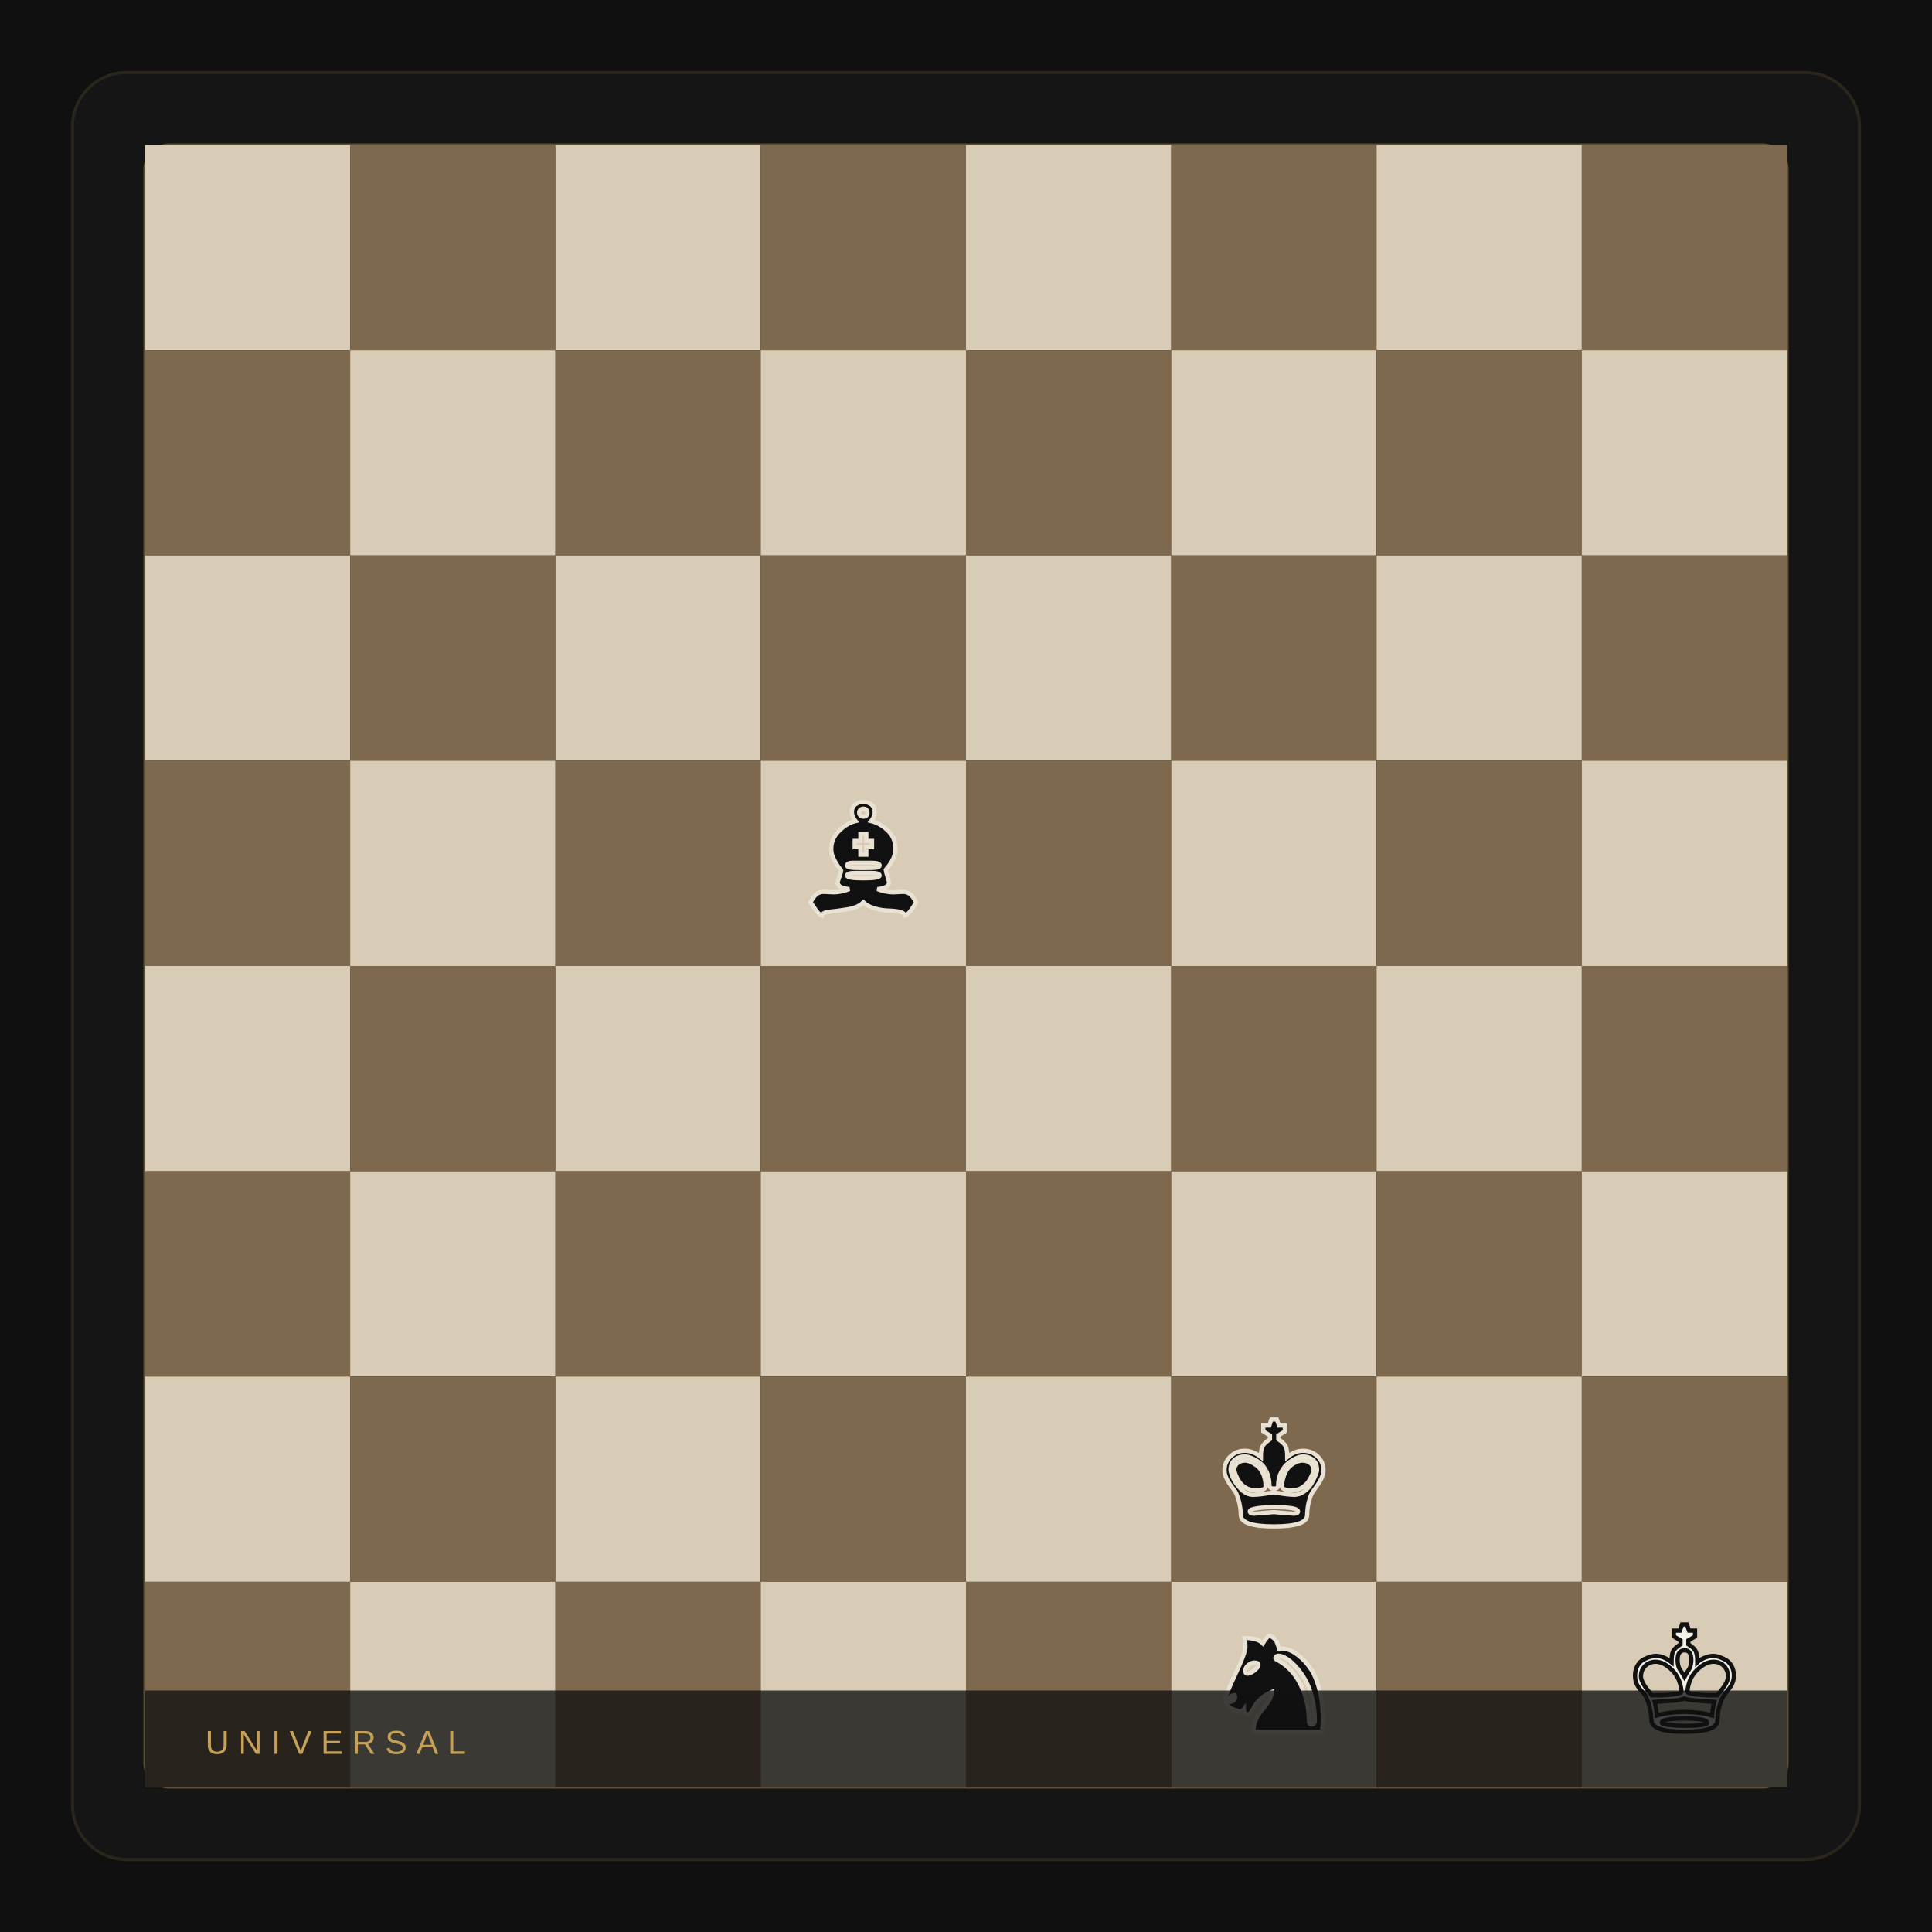
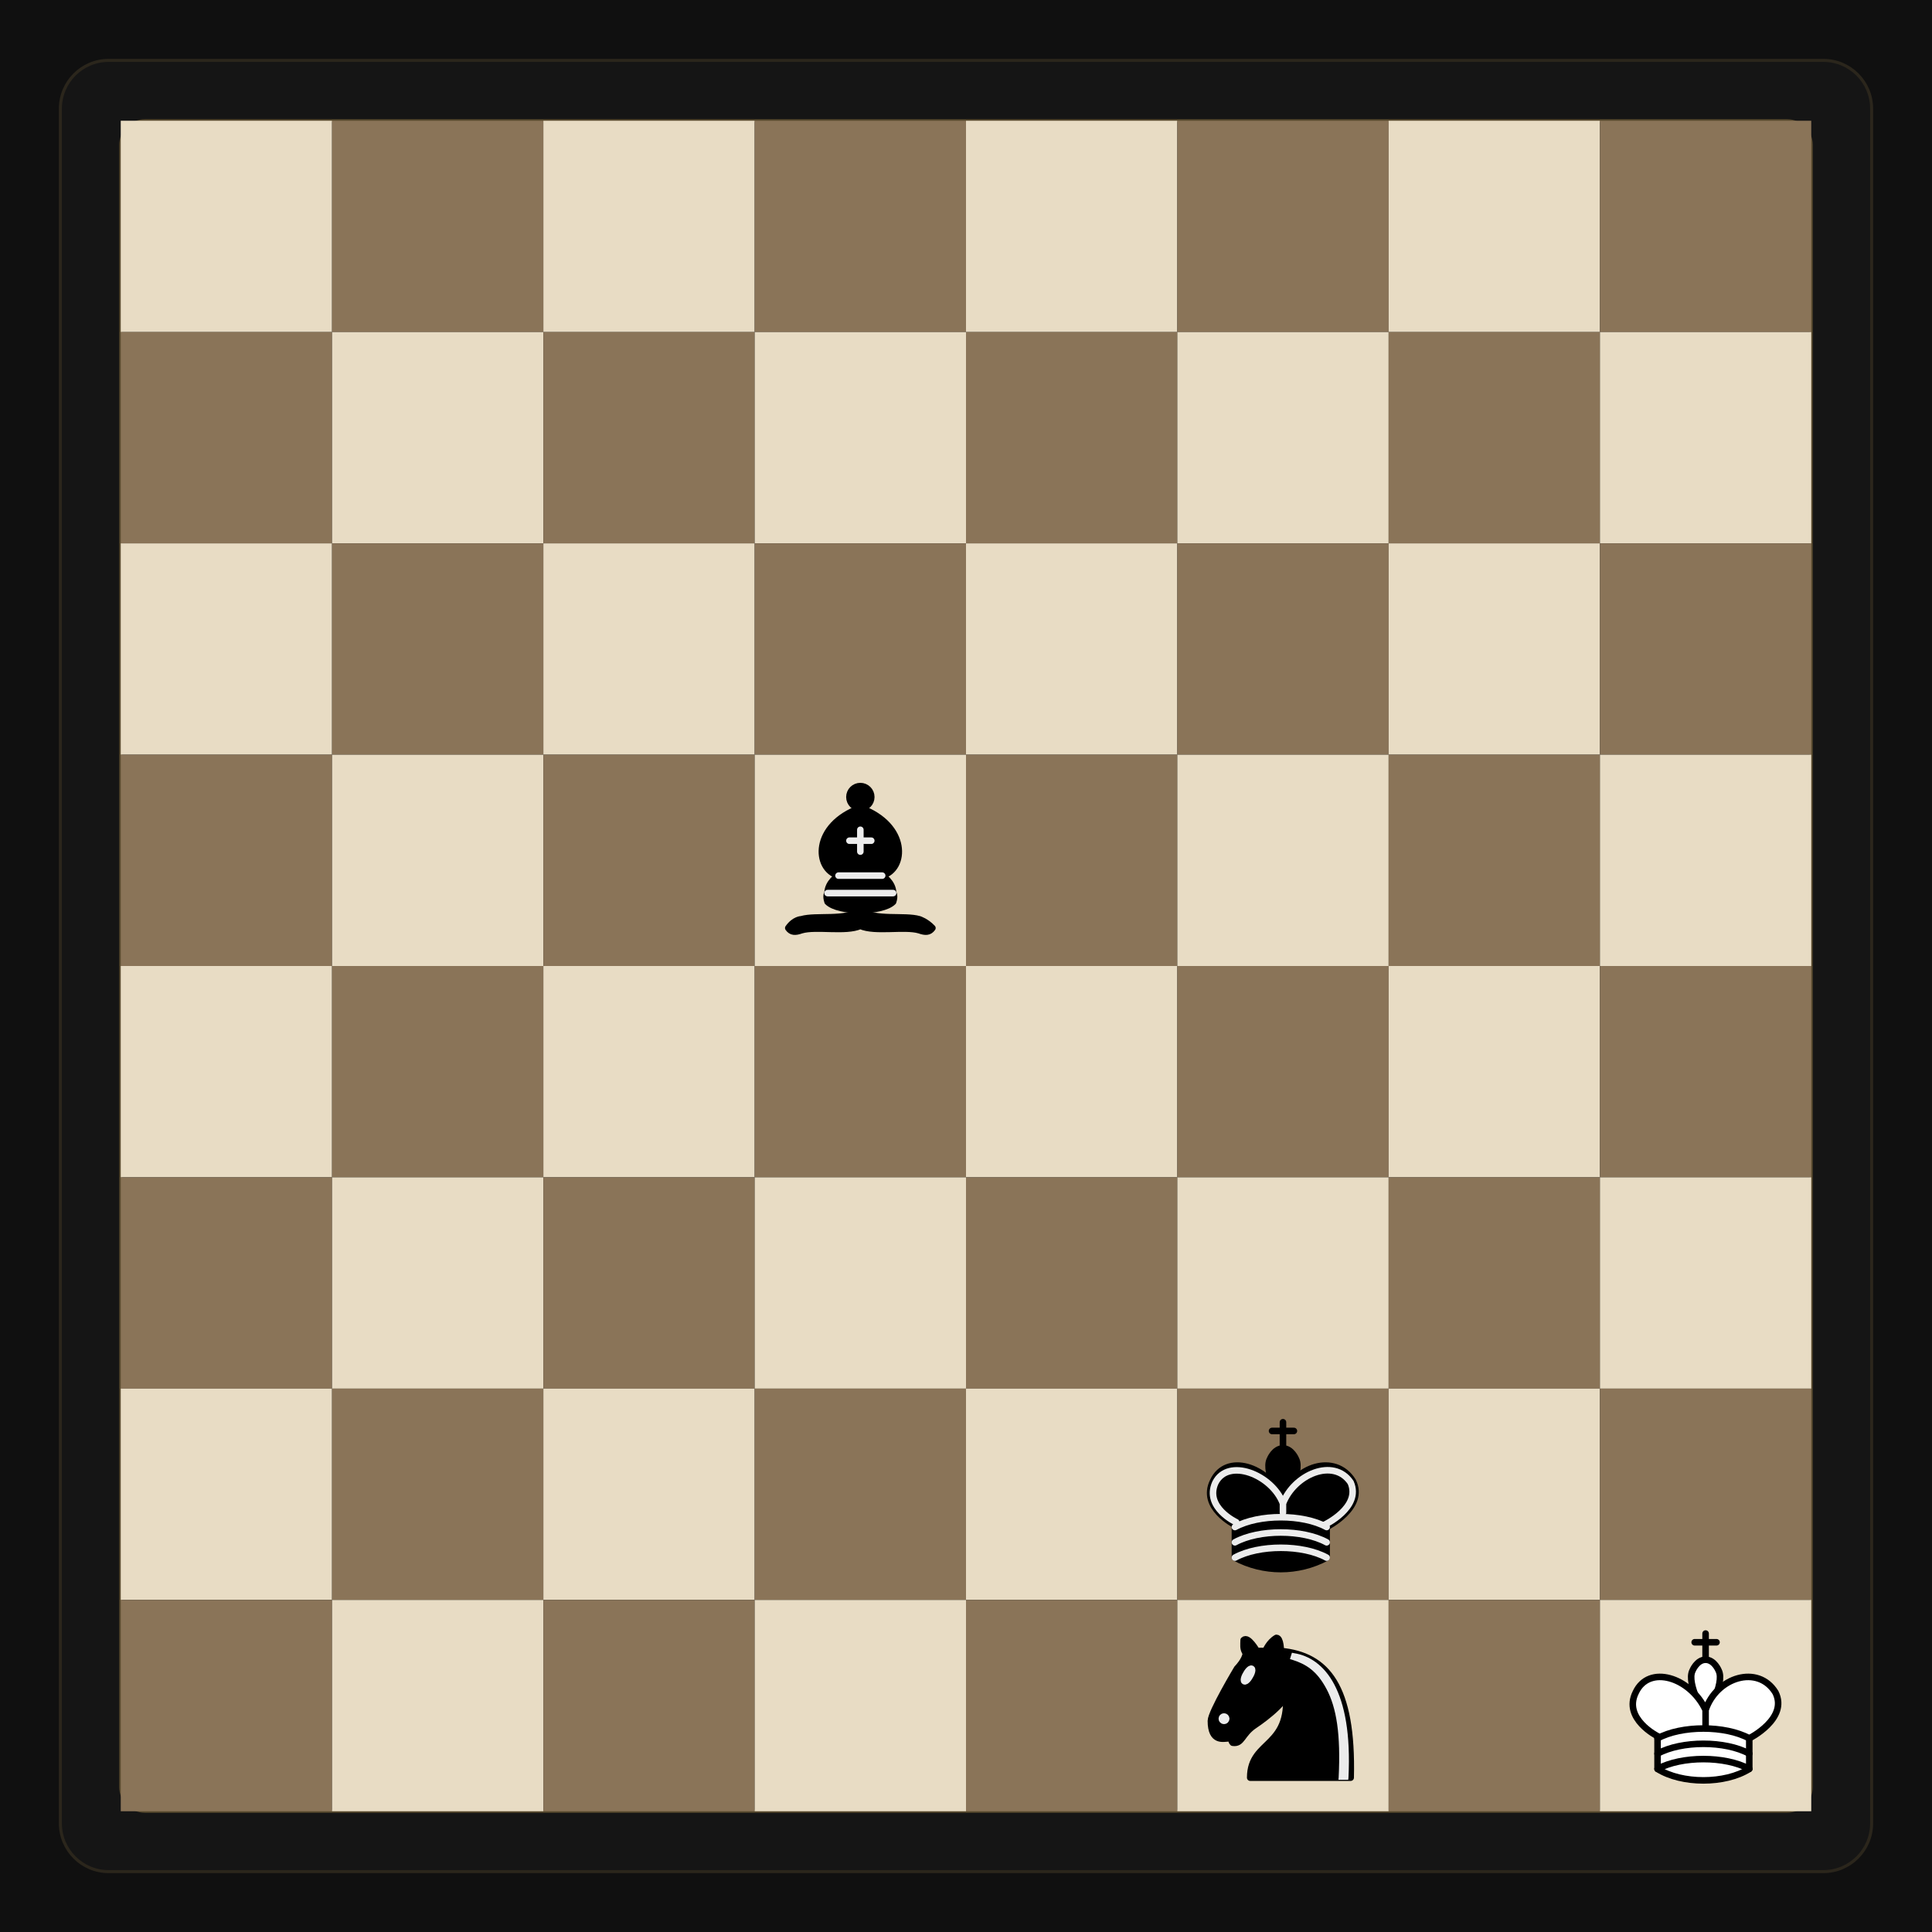
<svg xmlns="http://www.w3.org/2000/svg" width="640" height="640" viewBox="0 0 640 640" role="img" aria-label="Basic Knights Endgames (4-5 pieces)">
+   <defs>
+     <symbol id="piece-wk" viewBox="0 0 45 45">
+       <g fill="none" fill-rule="evenodd" stroke="#000" stroke-linecap="round" stroke-linejoin="round" stroke-width="1.5">
+         <path stroke-linejoin="miter" d="M22.5 11.63V6M20 8h5" />
+         <path fill="#fff" stroke-linecap="butt" stroke-linejoin="miter" d="M22.5 25s4.5-7.5 3-10.5c0 0-1-2.5-3-2.5s-3 2.5-3 2.5c-1.5 3 3 10.5 3 10.5" />
+         <path fill="#fff" d="M11.5 37c5.5 3.5 15.5 3.5 21 0v-7s9-4.5 6-10.5c-4-6.5-13.5-3.5-16 4V27v-3.5c-3.5-7.5-13-10.5-16-4-3 6 5 10 5 10z" />
+         <path d="M11.5 30c5.5-3 15.5-3 21 0m-21 3.5c5.5-3 15.5-3 21 0m-21 3.5c5.5-3 15.5-3 21 0" />
+       </g>
+     </symbol>
+     <symbol id="piece-wq" viewBox="0 0 45 45">
+       <g fill="#fff" fill-rule="evenodd" stroke="#000" stroke-linecap="round" stroke-linejoin="round" stroke-width="1.5">
+         <path d="M8 12a2 2 0 1 1-4 0 2 2 0 1 1 4 0m16.5-4.5a2 2 0 1 1-4 0 2 2 0 1 1 4 0M41 12a2 2 0 1 1-4 0 2 2 0 1 1 4 0M16 8.5a2 2 0 1 1-4 0 2 2 0 1 1 4 0M33 9a2 2 0 1 1-4 0 2 2 0 1 1 4 0" />
+         <path stroke-linecap="butt" d="M9 26c8.5-1.5 21-1.5 27 0l2-12-7 11V11l-5.5 13.5-3-15-3 15-5.5-14V25L7 14z" />
+         <path stroke-linecap="butt" d="M9 26c0 2 1.5 2 2.5 4 1 1.5 1 1 .5 3.5-1.5 1-1.5 2.5-1.5 2.5-1.5 1.5.5 2.5.5 2.5 6.5 1 16.5 1 23 0 0 0 1.5-1 0-2.5 0 0 .5-1.5-1-2.5-.5-2.5-.5-2 .5-3.5 1-2 2.5-2 2.5-4-8.5-1.5-18.5-1.5-27 0z" />
+         <path fill="none" d="M11.5 30c3.5-1 18.5-1 22 0M12 33.5c6-1 15-1 21 0" />
+       </g>
+     </symbol>
+     <symbol id="piece-wr" viewBox="0 0 45 45">
+       <g fill="#fff" fill-rule="evenodd" stroke="#000" stroke-linecap="round" stroke-linejoin="round" stroke-width="1.5">
+         <path stroke-linecap="butt" d="M9 39h27v-3H9zm3-3v-4h21v4zm-1-22V9h4v2h5V9h5v2h5V9h4v5" />
+         <path d="m34 14-3 3H14l-3-3" />
+         <path stroke-linecap="butt" stroke-linejoin="miter" d="M31 17v12.5H14V17" />
+         <path d="m31 29.5 1.5 2.5h-20l1.5-2.5" />
+         <path fill="none" stroke-linejoin="miter" d="M11 14h23" />
+       </g>
+     </symbol>
+     <symbol id="piece-wb" viewBox="0 0 45 45">
+       <g fill="none" fill-rule="evenodd" stroke="#000" stroke-linecap="round" stroke-linejoin="round" stroke-width="1.5">
+         <g fill="#fff" stroke-linecap="butt">
+           <path d="M9 36c3.39-.97 10.11.43 13.5-2 3.39 2.43 10.11 1.03 13.5 2 0 0 1.65.54 3 2-.68.97-1.65.99-3 .5-3.39-.97-10.11.46-13.5-1-3.39 1.46-10.11.03-13.5 1-1.35.49-2.32.47-3-.5 1.35-1.94 3-2 3-2z" />
+           <path d="M15 32c2.5 2.5 12.5 2.5 15 0 .5-1.5 0-2 0-2 0-2.5-2.5-4-2.5-4 5.5-1.5 6-11.5-5-15.5-11 4-10.5 14-5 15.5 0 0-2.5 1.5-2.5 4 0 0-.5.5 0 2z" />
+           <path d="M25 8a2.5 2.5 0 1 1-5 0 2.5 2.5 0 1 1 5 0z" />
+         </g>
+         <path stroke-linejoin="miter" d="M17.5 26h10M15 30h15m-7.5-14.5v5M20 18h5" />
+       </g>
+     </symbol>
+     <symbol id="piece-wn" viewBox="0 0 45 45">
+       <g fill="none" fill-rule="evenodd" stroke="#000" stroke-linecap="round" stroke-linejoin="round" stroke-width="1.5">
+         <path fill="#fff" d="M22 10c10.5 1 16.5 8 16 29H15c0-9 10-6.5 8-21" />
+         <path fill="#fff" d="M24 18c.38 2.91-5.55 7.37-8 9-3 2-2.82 4.34-5 4-1.042-.94 1.41-3.04 0-3-1 0 .19 1.23-1 2-1 0-4.003 1-4-4 0-2 6-12 6-12s1.89-1.9 2-3.5c-.73-.994-.5-2-.5-3 1-1 3 2.5 3 2.5h2s.78-1.992 2.5-3c1 0 1 3 1 3" />
+         <path fill="#000" d="M9.5 25.5a.5.5 0 1 1-1 0 .5.5 0 1 1 1 0m5.433-9.75a.5 1.5 30 1 1-.866-.5.5 1.5 30 1 1 .866.5" />
+       </g>
+     </symbol>
+     <symbol id="piece-wp" viewBox="0 0 45 45">
+       <path fill="#fff" stroke="#000" stroke-linecap="round" stroke-width="1.5" d="M22.5 9c-2.21 0-4 1.79-4 4 0 .89.29 1.71.78 2.38C17.33 16.5 16 18.59 16 21c0 2.03.94 3.84 2.41 5.03-3 1.06-7.41 5.55-7.41 13.47h23c0-7.92-4.41-12.41-7.41-13.47 1.47-1.19 2.41-3 2.41-5.03 0-2.41-1.33-4.5-3.28-5.62.49-.67.78-1.49.78-2.38 0-2.21-1.79-4-4-4z" />
+     </symbol>
+     <symbol id="piece-bk" viewBox="0 0 45 45">
+       <g fill="none" fill-rule="evenodd" stroke="#000" stroke-linecap="round" stroke-linejoin="round" stroke-width="1.5">
+         <path stroke-linejoin="miter" d="M22.5 11.6V6" />
+         <path fill="#000" stroke-linecap="butt" stroke-linejoin="miter" d="M22.5 25s4.5-7.5 3-10.5c0 0-1-2.5-3-2.5s-3 2.5-3 2.5c-1.5 3 3 10.5 3 10.5" />
+         <path fill="#000" d="M11.5 37a22.3 22.3 0 0 0 21 0v-7s9-4.5 6-10.5c-4-6.5-13.5-3.5-16 4V27v-3.5c-3.5-7.5-13-10.5-16-4-3 6 5 10 5 10z" />
+         <path stroke-linejoin="miter" d="M20 8h5" />
+         <path stroke="#ececec" d="M32 29.5s8.5-4 6-9.7C34.1 14 25 18 22.5 24.6v2.1-2.1C20 18 9.9 14 7 19.9c-2.5 5.6 4.8 9 4.8 9" />
+         <path stroke="#ececec" d="M11.5 30c5.5-3 15.5-3 21 0m-21 3.5c5.5-3 15.5-3 21 0m-21 3.5c5.5-3 15.5-3 21 0" />
+       </g>
+     </symbol>
+     <symbol id="piece-bq" viewBox="0 0 45 45">
+       <g fill-rule="evenodd" stroke="#000" stroke-linecap="round" stroke-linejoin="round" stroke-width="1.5">
+         <g stroke="none">
+           <circle cx="6" cy="12" r="2.75" />
+           <circle cx="14" cy="9" r="2.75" />
+           <circle cx="22.5" cy="8" r="2.75" />
+           <circle cx="31" cy="9" r="2.75" />
+           <circle cx="39" cy="12" r="2.75" />
+         </g>
+         <path stroke-linecap="butt" d="M9 26c8.5-1.5 21-1.5 27 0l2.5-12.5L31 25l-.3-14.1-5.2 13.6-3-14.5-3 14.5-5.2-13.6L14 25 6.5 13.5z" />
+         <path stroke-linecap="butt" d="M9 26c0 2 1.5 2 2.5 4 1 1.5 1 1 .5 3.5-1.5 1-1.5 2.5-1.5 2.5-1.5 1.5.5 2.5.5 2.5 6.5 1 16.5 1 23 0 0 0 1.5-1 0-2.5 0 0 .5-1.5-1-2.5-.5-2.5-.5-2 .5-3.5 1-2 2.5-2 2.5-4-8.5-1.5-18.5-1.5-27 0z" />
+         <path fill="none" stroke-linecap="butt" d="M11 38.5a35 35 1 0 0 23 0" />
+         <path fill="none" stroke="#ececec" d="M11 29a35 35 1 0 1 23 0m-21.5 2.5h20m-21 3a35 35 1 0 0 22 0m-23 3a35 35 1 0 0 24 0" />
+       </g>
+     </symbol>
+     <symbol id="piece-br" viewBox="0 0 45 45">
+       <g fill-rule="evenodd" stroke="#000" stroke-linecap="round" stroke-linejoin="round" stroke-width="1.5">
+         <path stroke-linecap="butt" d="M9 39h27v-3H9zm3.5-7 1.5-2.5h17l1.5 2.5zm-.5 4v-4h21v4z" />
+         <path stroke-linecap="butt" stroke-linejoin="miter" d="M14 29.5v-13h17v13z" />
+         <path stroke-linecap="butt" d="M14 16.5 11 14h23l-3 2.5zM11 14V9h4v2h5V9h5v2h5V9h4v5z" />
+         <path fill="none" stroke="#ececec" stroke-linejoin="miter" stroke-width="1" d="M12 35.5h21m-20-4h19m-18-2h17m-17-13h17M11 14h23" />
+       </g>
+     </symbol>
+     <symbol id="piece-bb" viewBox="0 0 45 45">
+       <g fill="none" fill-rule="evenodd" stroke="#000" stroke-linecap="round" stroke-linejoin="round" stroke-width="1.5">
+         <g fill="#000" stroke-linecap="butt">
+           <path d="M9 36c3.4-1 10.1.4 13.5-2 3.4 2.4 10.1 1 13.5 2 0 0 1.6.5 3 2-.7 1-1.6 1-3 .5-3.4-1-10.1.5-13.5-1-3.4 1.5-10.1 0-13.5 1-1.4.5-2.3.5-3-.5 1.4-2 3-2 3-2z" />
+           <path d="M15 32c2.5 2.5 12.5 2.5 15 0 .5-1.5 0-2 0-2 0-2.5-2.5-4-2.5-4 5.5-1.5 6-11.5-5-15.5-11 4-10.5 14-5 15.5 0 0-2.5 1.5-2.5 4 0 0-.5.5 0 2z" />
+           <path d="M25 8a2.5 2.5 0 1 1-5 0 2.5 2.5 0 1 1 5 0z" />
+         </g>
+         <path stroke="#ececec" stroke-linejoin="miter" d="M17.5 26h10M15 30h15m-7.5-14.5v5M20 18h5" />
+       </g>
+     </symbol>
+     <symbol id="piece-bn" viewBox="0 0 45 45">
+       <g fill="none" fill-rule="evenodd" stroke="#000" stroke-linecap="round" stroke-linejoin="round" stroke-width="1.5">
+         <path fill="#000" d="M22 10c10.5 1 16.5 8 16 29H15c0-9 10-6.5 8-21" />
+         <path fill="#000" d="M24 18c.38 2.91-5.55 7.37-8 9-3 2-2.82 4.34-5 4-1.04-.94 1.41-3.04 0-3-1 0 .19 1.23-1 2-1 0-4 1-4-4 0-2 6-12 6-12s1.89-1.9 2-3.5c-.73-1-.5-2-.5-3 1-1 3 2.5 3 2.5h2s.78-2 2.5-3c1 0 1 3 1 3" />
+         <path fill="#ececec" stroke="#ececec" d="M9.5 25.5a.5.5 0 1 1-1 0 .5.5 0 1 1 1 0m5.43-9.75a.5 1.5 30 1 1-.86-.5.5 1.5 30 1 1 .86.5" />
+         <path fill="#ececec" stroke="none" d="m24.55 10.4-.45 1.45.5.15c3.15 1 5.65 2.49 7.9 6.75S35.75 29.06 35.25 39l-.05.5h2.25l.05-.5c.5-10.06-.88-16.85-3.25-21.34s-5.79-6.64-9.19-7.16z" />
+       </g>
+     </symbol>
+     <symbol id="piece-bp" viewBox="0 0 45 45">
+       <path stroke="#000" stroke-linecap="round" stroke-width="1.5" d="M22.5 9a4 4 0 0 0-3.22 6.38 6.48 6.48 0 0 0-.87 10.65c-3 1.06-7.41 5.55-7.41 13.47h23c0-7.92-4.41-12.41-7.41-13.47a6.46 6.46 0 0 0-.87-10.65A4.01 4.01 0 0 0 22.5 9z" />
+     </symbol>
+   </defs>
  <rect width="640" height="640" fill="#101010" />
-   <rect x="24" y="24" width="592" height="592" rx="18" fill="#151515" stroke="#2b261c" />
-   <rect x="48" y="48" width="544" height="544" rx="8" fill="#111" stroke="#c5a059" stroke-opacity="0.42" />
-   <rect x="48" y="48" width="68" height="68" fill="#d8ccb7" />
-   <rect x="116" y="48" width="68" height="68" fill="#7e694f" />
-   <rect x="184" y="48" width="68" height="68" fill="#d8ccb7" />
-   <rect x="252" y="48" width="68" height="68" fill="#7e694f" />
-   <rect x="320" y="48" width="68" height="68" fill="#d8ccb7" />
-   <rect x="388" y="48" width="68" height="68" fill="#7e694f" />
-   <rect x="456" y="48" width="68" height="68" fill="#d8ccb7" />
-   <rect x="524" y="48" width="68" height="68" fill="#7e694f" />
-   <rect x="48" y="116" width="68" height="68" fill="#7e694f" />
-   <rect x="116" y="116" width="68" height="68" fill="#d8ccb7" />
-   <rect x="184" y="116" width="68" height="68" fill="#7e694f" />
-   <rect x="252" y="116" width="68" height="68" fill="#d8ccb7" />
-   <rect x="320" y="116" width="68" height="68" fill="#7e694f" />
-   <rect x="388" y="116" width="68" height="68" fill="#d8ccb7" />
-   <rect x="456" y="116" width="68" height="68" fill="#7e694f" />
-   <rect x="524" y="116" width="68" height="68" fill="#d8ccb7" />
-   <rect x="48" y="184" width="68" height="68" fill="#d8ccb7" />
-   <rect x="116" y="184" width="68" height="68" fill="#7e694f" />
-   <rect x="184" y="184" width="68" height="68" fill="#d8ccb7" />
-   <rect x="252" y="184" width="68" height="68" fill="#7e694f" />
-   <rect x="320" y="184" width="68" height="68" fill="#d8ccb7" />
-   <rect x="388" y="184" width="68" height="68" fill="#7e694f" />
-   <rect x="456" y="184" width="68" height="68" fill="#d8ccb7" />
-   <rect x="524" y="184" width="68" height="68" fill="#7e694f" />
-   <rect x="48" y="252" width="68" height="68" fill="#7e694f" />
-   <rect x="116" y="252" width="68" height="68" fill="#d8ccb7" />
-   <rect x="184" y="252" width="68" height="68" fill="#7e694f" />
-   <rect x="252" y="252" width="68" height="68" fill="#d8ccb7" />
-   <rect x="320" y="252" width="68" height="68" fill="#7e694f" />
-   <rect x="388" y="252" width="68" height="68" fill="#d8ccb7" />
-   <rect x="456" y="252" width="68" height="68" fill="#7e694f" />
-   <rect x="524" y="252" width="68" height="68" fill="#d8ccb7" />
-   <rect x="48" y="320" width="68" height="68" fill="#d8ccb7" />
-   <rect x="116" y="320" width="68" height="68" fill="#7e694f" />
-   <rect x="184" y="320" width="68" height="68" fill="#d8ccb7" />
-   <rect x="252" y="320" width="68" height="68" fill="#7e694f" />
-   <rect x="320" y="320" width="68" height="68" fill="#d8ccb7" />
-   <rect x="388" y="320" width="68" height="68" fill="#7e694f" />
-   <rect x="456" y="320" width="68" height="68" fill="#d8ccb7" />
-   <rect x="524" y="320" width="68" height="68" fill="#7e694f" />
-   <rect x="48" y="388" width="68" height="68" fill="#7e694f" />
-   <rect x="116" y="388" width="68" height="68" fill="#d8ccb7" />
-   <rect x="184" y="388" width="68" height="68" fill="#7e694f" />
-   <rect x="252" y="388" width="68" height="68" fill="#d8ccb7" />
-   <rect x="320" y="388" width="68" height="68" fill="#7e694f" />
-   <rect x="388" y="388" width="68" height="68" fill="#d8ccb7" />
-   <rect x="456" y="388" width="68" height="68" fill="#7e694f" />
-   <rect x="524" y="388" width="68" height="68" fill="#d8ccb7" />
-   <rect x="48" y="456" width="68" height="68" fill="#d8ccb7" />
-   <rect x="116" y="456" width="68" height="68" fill="#7e694f" />
-   <rect x="184" y="456" width="68" height="68" fill="#d8ccb7" />
-   <rect x="252" y="456" width="68" height="68" fill="#7e694f" />
-   <rect x="320" y="456" width="68" height="68" fill="#d8ccb7" />
-   <rect x="388" y="456" width="68" height="68" fill="#7e694f" />
-   <rect x="456" y="456" width="68" height="68" fill="#d8ccb7" />
-   <rect x="524" y="456" width="68" height="68" fill="#7e694f" />
-   <rect x="48" y="524" width="68" height="68" fill="#7e694f" />
-   <rect x="116" y="524" width="68" height="68" fill="#d8ccb7" />
-   <rect x="184" y="524" width="68" height="68" fill="#7e694f" />
-   <rect x="252" y="524" width="68" height="68" fill="#d8ccb7" />
-   <rect x="320" y="524" width="68" height="68" fill="#7e694f" />
-   <rect x="388" y="524" width="68" height="68" fill="#d8ccb7" />
-   <rect x="456" y="524" width="68" height="68" fill="#7e694f" />
-   <rect x="524" y="524" width="68" height="68" fill="#d8ccb7" />
-   <text x="286" y="301.64" text-anchor="middle" font-size="54" font-family="Georgia, 'Times New Roman', serif" fill="#111111" stroke="#e9e1d2" stroke-width="1.4">♝</text>
-   <text x="422" y="505.64" text-anchor="middle" font-size="54" font-family="Georgia, 'Times New Roman', serif" fill="#111111" stroke="#e9e1d2" stroke-width="1.4">♚</text>
-   <text x="422" y="573.64" text-anchor="middle" font-size="54" font-family="Georgia, 'Times New Roman', serif" fill="#111111" stroke="#e9e1d2" stroke-width="1.4">♞</text>
-   <text x="558" y="573.64" text-anchor="middle" font-size="54" font-family="Georgia, 'Times New Roman', serif" fill="#f3f0e8" stroke="#111111" stroke-width="1.4">♔</text>
-   <rect x="48" y="560" width="544" height="32" fill="#101010" fill-opacity="0.78" />
-   <text x="68" y="581" font-size="11" font-family="Josefin Sans, Arial, sans-serif" fill="#c5a059" letter-spacing="3">UNIVERSAL</text>
+   <rect x="20" y="20" width="600" height="600" rx="16" fill="#151515" stroke="#2b261c" />
+   <rect x="40" y="40" width="560" height="560" rx="8" fill="#111" stroke="#c5a059" stroke-opacity="0.38" />
+   <rect x="40" y="40" width="70" height="70" fill="#e8dcc4" />
+   <rect x="110" y="40" width="70" height="70" fill="#8a7458" />
+   <rect x="180" y="40" width="70" height="70" fill="#e8dcc4" />
+   <rect x="250" y="40" width="70" height="70" fill="#8a7458" />
+   <rect x="320" y="40" width="70" height="70" fill="#e8dcc4" />
+   <rect x="390" y="40" width="70" height="70" fill="#8a7458" />
+   <rect x="460" y="40" width="70" height="70" fill="#e8dcc4" />
+   <rect x="530" y="40" width="70" height="70" fill="#8a7458" />
+   <rect x="40" y="110" width="70" height="70" fill="#8a7458" />
+   <rect x="110" y="110" width="70" height="70" fill="#e8dcc4" />
+   <rect x="180" y="110" width="70" height="70" fill="#8a7458" />
+   <rect x="250" y="110" width="70" height="70" fill="#e8dcc4" />
+   <rect x="320" y="110" width="70" height="70" fill="#8a7458" />
+   <rect x="390" y="110" width="70" height="70" fill="#e8dcc4" />
+   <rect x="460" y="110" width="70" height="70" fill="#8a7458" />
+   <rect x="530" y="110" width="70" height="70" fill="#e8dcc4" />
+   <rect x="40" y="180" width="70" height="70" fill="#e8dcc4" />
+   <rect x="110" y="180" width="70" height="70" fill="#8a7458" />
+   <rect x="180" y="180" width="70" height="70" fill="#e8dcc4" />
+   <rect x="250" y="180" width="70" height="70" fill="#8a7458" />
+   <rect x="320" y="180" width="70" height="70" fill="#e8dcc4" />
+   <rect x="390" y="180" width="70" height="70" fill="#8a7458" />
+   <rect x="460" y="180" width="70" height="70" fill="#e8dcc4" />
+   <rect x="530" y="180" width="70" height="70" fill="#8a7458" />
+   <rect x="40" y="250" width="70" height="70" fill="#8a7458" />
+   <rect x="110" y="250" width="70" height="70" fill="#e8dcc4" />
+   <rect x="180" y="250" width="70" height="70" fill="#8a7458" />
+   <rect x="250" y="250" width="70" height="70" fill="#e8dcc4" />
+   <rect x="320" y="250" width="70" height="70" fill="#8a7458" />
+   <rect x="390" y="250" width="70" height="70" fill="#e8dcc4" />
+   <rect x="460" y="250" width="70" height="70" fill="#8a7458" />
+   <rect x="530" y="250" width="70" height="70" fill="#e8dcc4" />
+   <rect x="40" y="320" width="70" height="70" fill="#e8dcc4" />
+   <rect x="110" y="320" width="70" height="70" fill="#8a7458" />
+   <rect x="180" y="320" width="70" height="70" fill="#e8dcc4" />
+   <rect x="250" y="320" width="70" height="70" fill="#8a7458" />
+   <rect x="320" y="320" width="70" height="70" fill="#e8dcc4" />
+   <rect x="390" y="320" width="70" height="70" fill="#8a7458" />
+   <rect x="460" y="320" width="70" height="70" fill="#e8dcc4" />
+   <rect x="530" y="320" width="70" height="70" fill="#8a7458" />
+   <rect x="40" y="390" width="70" height="70" fill="#8a7458" />
+   <rect x="110" y="390" width="70" height="70" fill="#e8dcc4" />
+   <rect x="180" y="390" width="70" height="70" fill="#8a7458" />
+   <rect x="250" y="390" width="70" height="70" fill="#e8dcc4" />
+   <rect x="320" y="390" width="70" height="70" fill="#8a7458" />
+   <rect x="390" y="390" width="70" height="70" fill="#e8dcc4" />
+   <rect x="460" y="390" width="70" height="70" fill="#8a7458" />
+   <rect x="530" y="390" width="70" height="70" fill="#e8dcc4" />
+   <rect x="40" y="460" width="70" height="70" fill="#e8dcc4" />
+   <rect x="110" y="460" width="70" height="70" fill="#8a7458" />
+   <rect x="180" y="460" width="70" height="70" fill="#e8dcc4" />
+   <rect x="250" y="460" width="70" height="70" fill="#8a7458" />
+   <rect x="320" y="460" width="70" height="70" fill="#e8dcc4" />
+   <rect x="390" y="460" width="70" height="70" fill="#8a7458" />
+   <rect x="460" y="460" width="70" height="70" fill="#e8dcc4" />
+   <rect x="530" y="460" width="70" height="70" fill="#8a7458" />
+   <rect x="40" y="530" width="70" height="70" fill="#8a7458" />
+   <rect x="110" y="530" width="70" height="70" fill="#e8dcc4" />
+   <rect x="180" y="530" width="70" height="70" fill="#8a7458" />
+   <rect x="250" y="530" width="70" height="70" fill="#e8dcc4" />
+   <rect x="320" y="530" width="70" height="70" fill="#8a7458" />
+   <rect x="390" y="530" width="70" height="70" fill="#e8dcc4" />
+   <rect x="460" y="530" width="70" height="70" fill="#8a7458" />
+   <rect x="530" y="530" width="70" height="70" fill="#e8dcc4" />
+   <use href="#piece-bb" x="252.45" y="252.45" width="65.1" height="65.1" />
+   <use href="#piece-bk" x="392.45" y="462.45" width="65.1" height="65.1" />
+   <use href="#piece-bn" x="392.45" y="532.45" width="65.1" height="65.1" />
+   <use href="#piece-wk" x="532.45" y="532.45" width="65.1" height="65.1" />
</svg>
